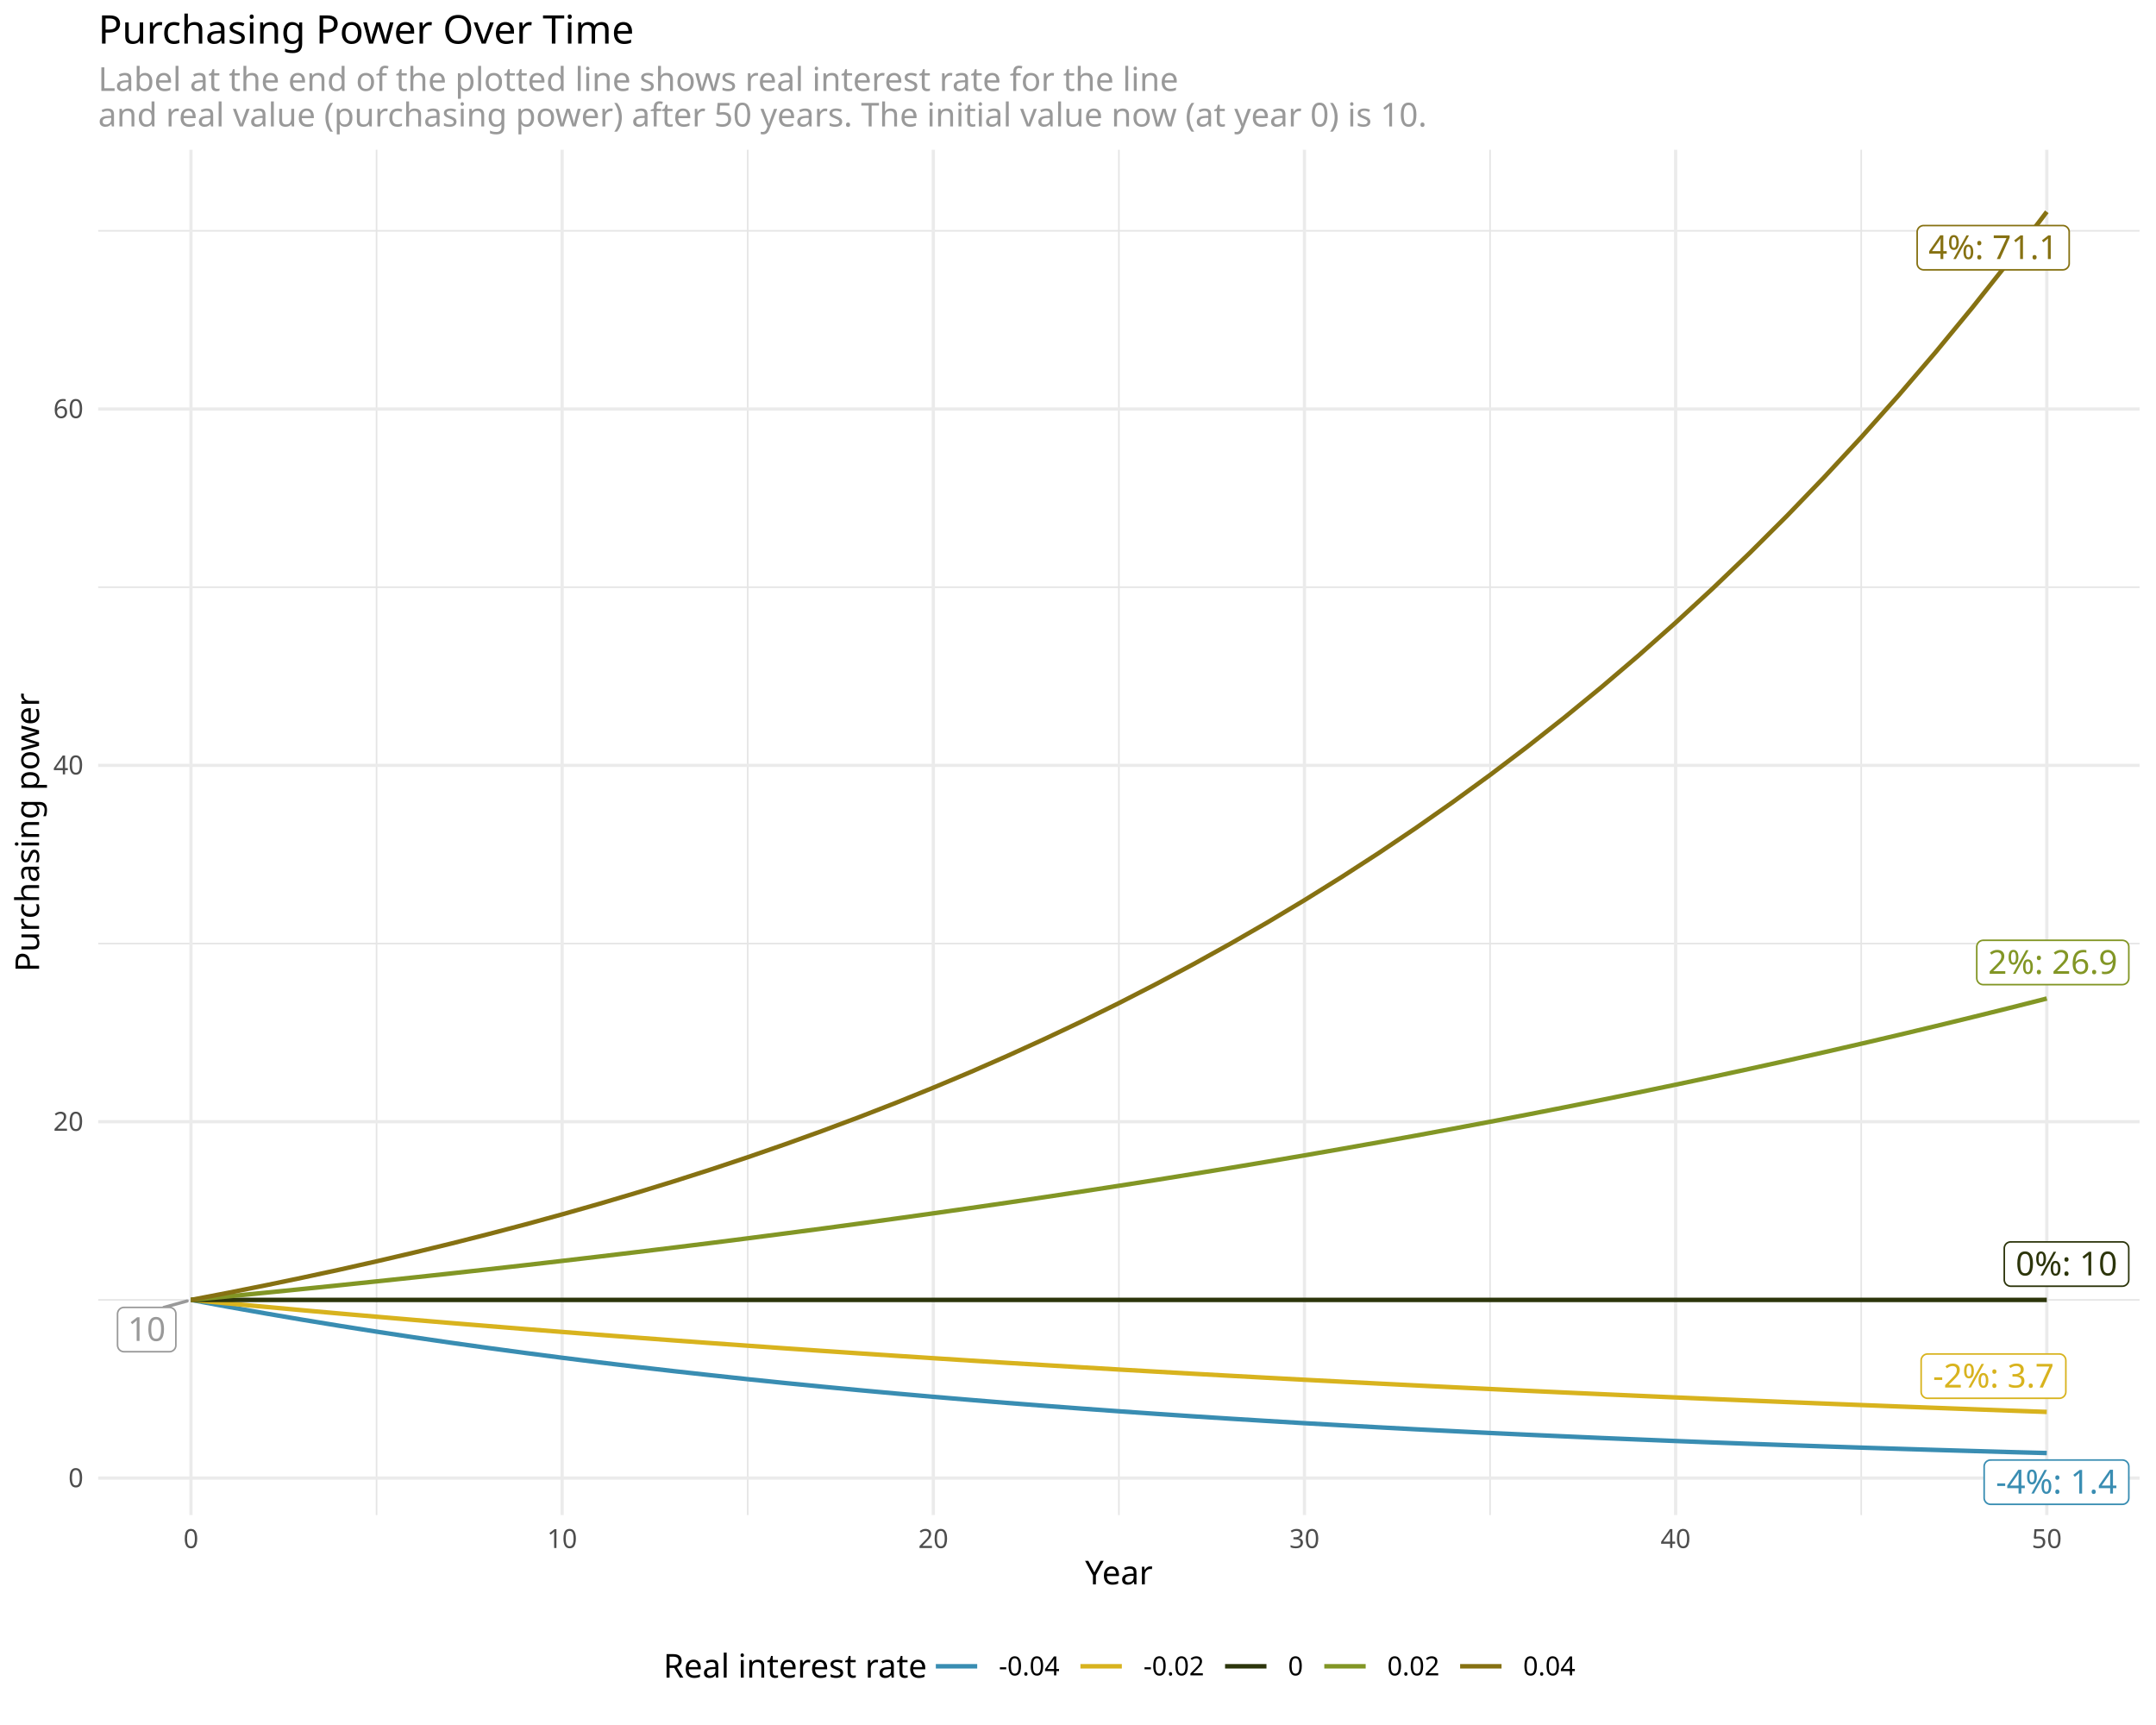
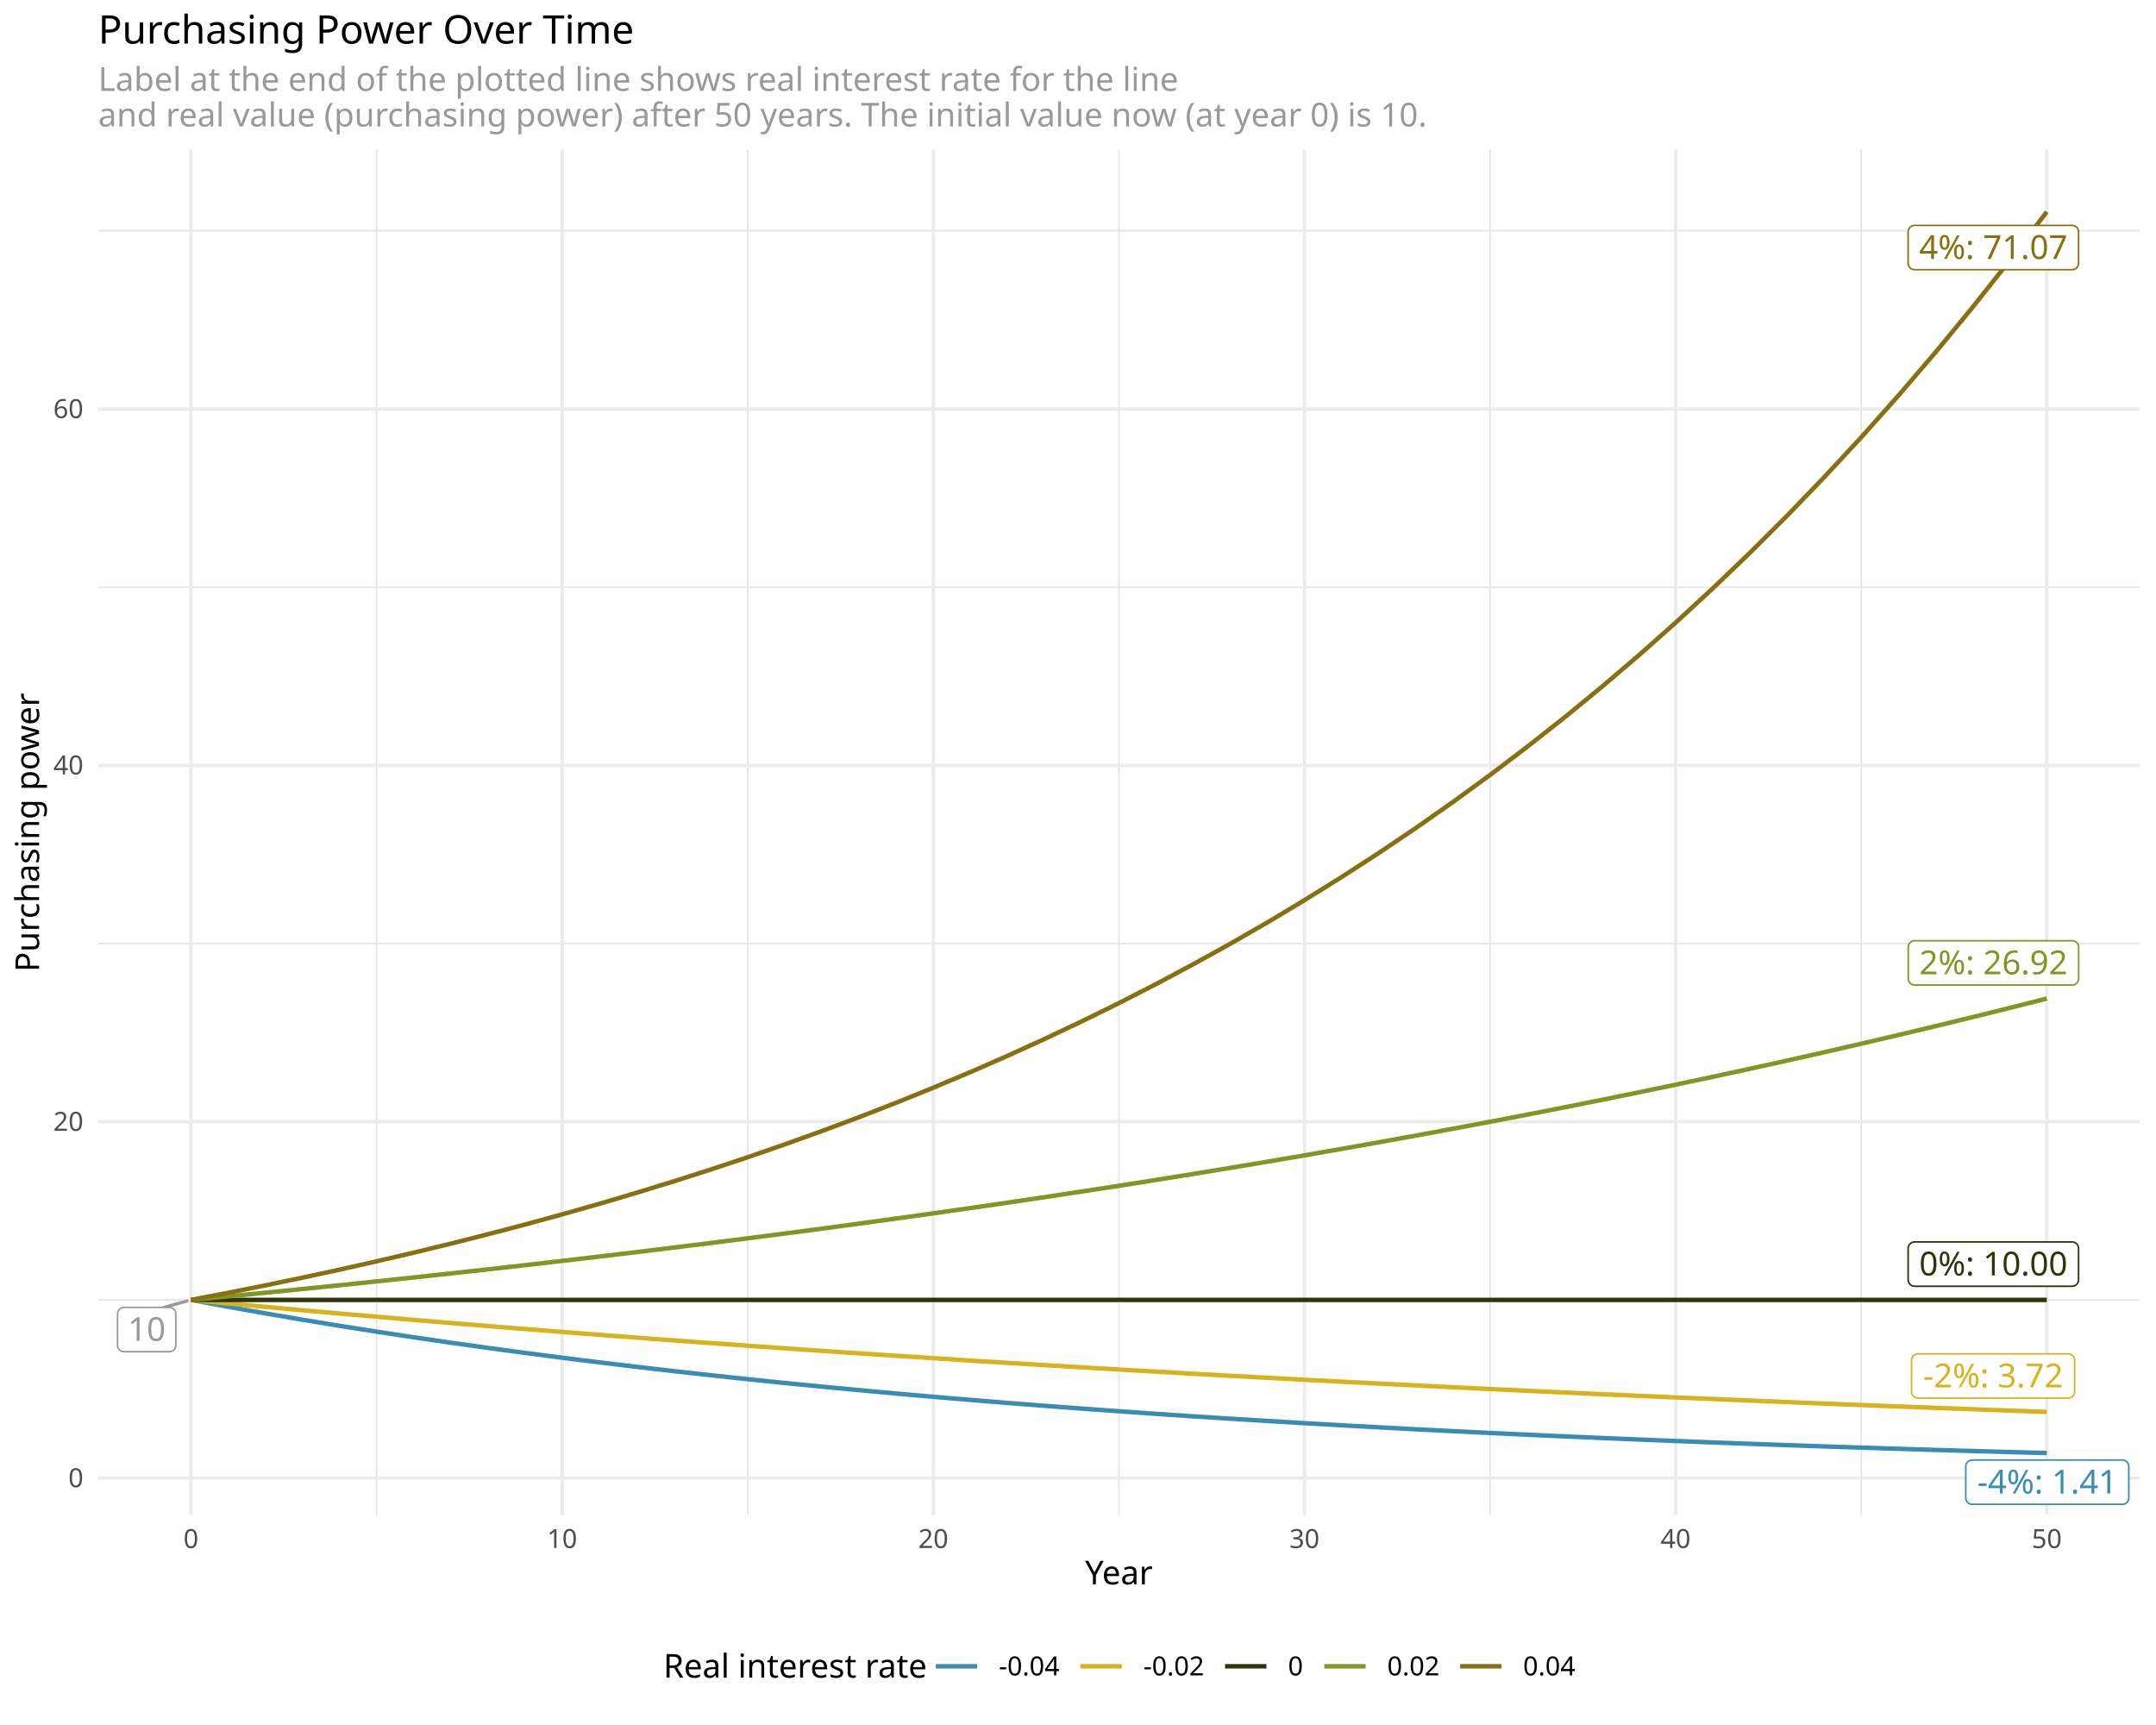
<svg xmlns="http://www.w3.org/2000/svg" class="svglite" data-engine-version="2.0" width="720.00pt" height="576.00pt" viewBox="0 0 720.00 576.00">
  <defs>
    <style type="text/css">
    .svglite line, .svglite polyline, .svglite polygon, .svglite path, .svglite rect, .svglite circle {
      fill: none;
      stroke: #000000;
      stroke-linecap: round;
      stroke-linejoin: round;
      stroke-miterlimit: 10.00;
    }
  </style>
  </defs>
  <rect width="100%" height="100%" style="stroke: none; fill: #FFFFFF;" />
  <defs>
    <clipPath id="cpMC4wMHw3MjAuMDB8MC4wMHw1NzYuMDA=">
      <rect x="0.00" y="0.00" width="720.00" height="576.00" />
    </clipPath>
  </defs>
  <g clip-path="url(#cpMC4wMHw3MjAuMDB8MC4wMHw1NzYuMDA=)">
</g>
  <defs>
    <clipPath id="cpMzIuNzl8NzE0LjUyfDUwLjAwfDUwNS45MQ==">
      <rect x="32.79" y="50.00" width="681.73" height="455.92" />
    </clipPath>
  </defs>
  <g clip-path="url(#cpMzIuNzl8NzE0LjUyfDUwLjAwfDUwNS45MQ==)">
    <polyline points="32.79,434.06 714.52,434.06 " style="stroke-width: 0.53; stroke: #E5E5E5; stroke-linecap: butt;" />
    <polyline points="32.79,315.07 714.52,315.07 " style="stroke-width: 0.53; stroke: #E5E5E5; stroke-linecap: butt;" />
    <polyline points="32.79,196.07 714.52,196.07 " style="stroke-width: 0.53; stroke: #E5E5E5; stroke-linecap: butt;" />
    <polyline points="32.79,77.07 714.52,77.07 " style="stroke-width: 0.53; stroke: #E5E5E5; stroke-linecap: butt;" />
    <polyline points="125.76,505.91 125.76,50.00 " style="stroke-width: 0.53; stroke: #E5E5E5; stroke-linecap: butt;" />
    <polyline points="249.71,505.91 249.71,50.00 " style="stroke-width: 0.53; stroke: #E5E5E5; stroke-linecap: butt;" />
    <polyline points="373.66,505.91 373.66,50.00 " style="stroke-width: 0.53; stroke: #E5E5E5; stroke-linecap: butt;" />
    <polyline points="497.61,505.91 497.61,50.00 " style="stroke-width: 0.53; stroke: #E5E5E5; stroke-linecap: butt;" />
    <polyline points="621.56,505.91 621.56,50.00 " style="stroke-width: 0.53; stroke: #E5E5E5; stroke-linecap: butt;" />
    <polyline points="32.79,493.56 714.52,493.56 " style="stroke-width: 1.07; stroke: #EBEBEB; stroke-linecap: butt;" />
    <polyline points="32.79,374.56 714.52,374.56 " style="stroke-width: 1.07; stroke: #EBEBEB; stroke-linecap: butt;" />
    <polyline points="32.79,255.57 714.52,255.57 " style="stroke-width: 1.07; stroke: #EBEBEB; stroke-linecap: butt;" />
    <polyline points="32.79,136.57 714.52,136.57 " style="stroke-width: 1.07; stroke: #EBEBEB; stroke-linecap: butt;" />
    <polyline points="63.78,505.91 63.78,50.00 " style="stroke-width: 1.07; stroke: #EBEBEB; stroke-linecap: butt;" />
    <polyline points="187.73,505.91 187.73,50.00 " style="stroke-width: 1.07; stroke: #EBEBEB; stroke-linecap: butt;" />
    <polyline points="311.68,505.91 311.68,50.00 " style="stroke-width: 1.07; stroke: #EBEBEB; stroke-linecap: butt;" />
    <polyline points="435.63,505.91 435.63,50.00 " style="stroke-width: 1.07; stroke: #EBEBEB; stroke-linecap: butt;" />
    <polyline points="559.58,505.91 559.58,50.00 " style="stroke-width: 1.07; stroke: #EBEBEB; stroke-linecap: butt;" />
    <polyline points="683.53,505.91 683.53,50.00 " style="stroke-width: 1.07; stroke: #EBEBEB; stroke-linecap: butt;" />
    <polyline points="63.78,434.06 76.18,436.35 88.57,438.55 100.97,440.67 113.36,442.70 125.76,444.66 138.15,446.54 150.55,448.35 162.94,450.09 175.34,451.76 187.73,453.37 200.13,454.91 212.52,456.40 224.92,457.83 237.31,459.20 249.71,460.53 262.10,461.80 274.50,463.02 286.89,464.19 299.29,465.32 311.68,466.41 324.08,467.45 336.47,468.46 348.87,469.42 361.26,470.35 373.66,471.24 386.05,472.10 398.45,472.93 410.84,473.72 423.24,474.48 435.63,475.22 448.03,475.92 460.42,476.60 472.82,477.26 485.21,477.88 497.61,478.49 510.00,479.07 522.40,479.62 534.79,480.16 547.19,480.67 559.58,481.17 571.98,481.65 584.37,482.11 596.77,482.55 609.16,482.97 621.56,483.38 633.95,483.77 646.35,484.15 658.74,484.51 671.14,484.86 683.53,485.19 " style="stroke-width: 1.49; stroke: #398DB2; stroke-linecap: butt;" />
    <polyline points="63.78,434.06 76.18,435.23 88.57,436.37 100.97,437.50 113.36,438.60 125.76,439.67 138.15,440.73 150.55,441.77 162.94,442.78 175.34,443.78 187.73,444.75 200.13,445.71 212.52,446.65 224.92,447.57 237.31,448.47 249.71,449.35 262.10,450.22 274.50,451.07 286.89,451.90 299.29,452.72 311.68,453.52 324.08,454.31 336.47,455.08 348.87,455.83 361.26,456.57 373.66,457.30 386.05,458.01 398.45,458.71 410.84,459.39 423.24,460.06 435.63,460.72 448.03,461.36 460.42,461.99 472.82,462.61 485.21,463.22 497.61,463.81 510.00,464.40 522.40,464.97 534.79,465.53 547.19,466.08 559.58,466.62 571.98,467.15 584.37,467.66 596.77,468.17 609.16,468.67 621.56,469.16 633.95,469.64 646.35,470.10 658.74,470.56 671.14,471.02 683.53,471.46 " style="stroke-width: 1.49; stroke: #D8B31E; stroke-linecap: butt;" />
    <polyline points="63.78,434.06 76.18,434.06 88.57,434.06 100.97,434.06 113.36,434.06 125.76,434.06 138.15,434.06 150.55,434.06 162.94,434.06 175.34,434.06 187.73,434.06 200.13,434.06 212.52,434.06 224.92,434.06 237.31,434.06 249.71,434.06 262.10,434.06 274.50,434.06 286.89,434.06 299.29,434.06 311.68,434.06 324.08,434.06 336.47,434.06 348.87,434.06 361.26,434.06 373.66,434.06 386.05,434.06 398.45,434.06 410.84,434.06 423.24,434.06 435.63,434.06 448.03,434.06 460.42,434.06 472.82,434.06 485.21,434.06 497.61,434.06 510.00,434.06 522.40,434.06 534.79,434.06 547.19,434.06 559.58,434.06 571.98,434.06 584.37,434.06 596.77,434.06 609.16,434.06 621.56,434.06 633.95,434.06 646.35,434.06 658.74,434.06 671.14,434.06 683.53,434.06 " style="stroke-width: 1.49; stroke: #2C350B; stroke-linecap: butt;" />
    <polyline points="63.78,434.06 76.18,432.87 88.57,431.66 100.97,430.42 113.36,429.16 125.76,427.87 138.15,426.56 150.55,425.22 162.94,423.85 175.34,422.46 187.73,421.03 200.13,419.58 212.52,418.10 224.92,416.59 237.31,415.06 249.71,413.49 262.10,411.88 274.50,410.25 286.89,408.58 299.29,406.88 311.68,405.15 324.08,403.38 336.47,401.58 348.87,399.74 361.26,397.86 373.66,395.95 386.05,394.00 398.45,392.00 410.84,389.97 423.24,387.90 435.63,385.79 448.03,383.63 460.42,381.43 472.82,379.19 485.21,376.90 497.61,374.57 510.00,372.19 522.40,369.76 534.79,367.29 547.19,364.76 559.58,362.19 571.98,359.56 584.37,356.88 596.77,354.15 609.16,351.36 621.56,348.51 633.95,345.61 646.35,342.65 658.74,339.63 671.14,336.56 683.53,333.42 " style="stroke-width: 1.49; stroke: #829625; stroke-linecap: butt;" />
    <polyline points="63.78,434.06 76.18,431.68 88.57,429.21 100.97,426.63 113.36,423.96 125.76,421.17 138.15,418.28 150.55,415.27 162.94,412.13 175.34,408.88 187.73,405.49 200.13,401.97 212.52,398.30 224.92,394.49 237.31,390.53 249.71,386.41 262.10,382.12 274.50,377.66 286.89,373.03 299.29,368.21 311.68,363.19 324.08,357.98 336.47,352.55 348.87,346.91 361.26,341.05 373.66,334.95 386.05,328.60 398.45,322.00 410.84,315.14 423.24,308.01 435.63,300.58 448.03,292.86 460.42,284.84 472.82,276.49 485.21,267.80 497.61,258.77 510.00,249.38 522.40,239.61 534.79,229.46 547.19,218.89 559.58,207.91 571.98,196.48 584.37,184.60 596.77,172.24 609.16,159.38 621.56,146.02 633.95,132.12 646.35,117.66 658.74,102.62 671.14,86.98 683.53,70.72 " style="stroke-width: 1.49; stroke: #867112; stroke-linecap: butt;" />
-     <polygon points="642.40,90.10 688.85,90.10 688.77,90.10 689.11,90.09 689.46,90.02 689.78,89.90 690.08,89.72 690.35,89.50 690.58,89.24 690.77,88.95 690.90,88.63 690.99,88.29 691.01,87.94 691.01,87.94 691.01,77.47 691.01,77.47 690.99,77.12 690.90,76.78 690.77,76.46 690.58,76.17 690.35,75.91 690.08,75.69 689.78,75.51 689.46,75.39 689.11,75.32 688.85,75.31 642.40,75.31 642.66,75.32 642.31,75.31 641.96,75.35 641.63,75.45 641.32,75.60 641.03,75.79 640.78,76.03 640.57,76.31 640.41,76.62 640.30,76.95 640.24,77.29 640.24,77.47 640.24,87.94 640.24,87.77 640.24,88.12 640.30,88.46 640.41,88.79 640.57,89.10 640.78,89.38 641.03,89.62 641.32,89.81 641.63,89.96 641.96,90.06 642.31,90.10 " style="stroke-width: 0.53; stroke: #867112; fill: #FFFFFF;" />
-     <text x="665.63" y="86.50" text-anchor="middle" style="font-size: 11.04px; fill: #867112; font-family: sans;" textLength="43.58px" lengthAdjust="spacingAndGlyphs">4%: 71.1</text>
-     <polygon points="662.30,328.78 708.76,328.78 708.67,328.78 709.02,328.76 709.36,328.69 709.69,328.57 709.99,328.40 710.26,328.18 710.49,327.92 710.67,327.62 710.81,327.30 710.89,326.97 710.92,326.62 710.92,326.62 710.92,316.14 710.92,316.14 710.89,315.80 710.81,315.46 710.67,315.14 710.49,314.84 710.26,314.58 709.99,314.36 709.69,314.19 709.36,314.07 709.02,314.00 708.76,313.98 662.30,313.98 662.56,314.00 662.22,313.98 661.87,314.03 661.54,314.12 661.22,314.27 660.94,314.47 660.69,314.71 660.48,314.99 660.32,315.29 660.21,315.62 660.15,315.97 660.14,316.14 660.14,326.62 660.15,326.45 660.15,326.79 660.21,327.14 660.32,327.47 660.48,327.77 660.69,328.05 660.94,328.29 661.22,328.49 661.54,328.64 661.87,328.74 662.22,328.78 " style="stroke-width: 0.53; stroke: #829625; fill: #FFFFFF;" />
-     <text x="685.53" y="325.18" text-anchor="middle" style="font-size: 11.04px; fill: #829625; font-family: sans;" textLength="43.58px" lengthAdjust="spacingAndGlyphs">2%: 26.9</text>
-     <polygon points="671.49,429.48 708.74,429.48 708.65,429.48 709.00,429.47 709.34,429.40 709.66,429.27 709.96,429.10 710.23,428.88 710.46,428.62 710.65,428.33 710.79,428.01 710.87,427.67 710.90,427.32 710.90,427.32 710.90,416.85 710.90,416.85 710.87,416.50 710.79,416.16 710.65,415.84 710.46,415.55 710.23,415.29 709.96,415.07 709.66,414.89 709.34,414.77 709.00,414.70 708.74,414.69 671.49,414.69 671.75,414.70 671.40,414.69 671.05,414.73 670.72,414.83 670.41,414.97 670.12,415.17 669.87,415.41 669.66,415.69 669.50,416.00 669.39,416.33 669.33,416.67 669.33,416.85 669.33,427.32 669.33,427.15 669.33,427.50 669.39,427.84 669.50,428.17 669.66,428.48 669.87,428.76 670.12,429.00 670.41,429.19 670.72,429.34 671.05,429.44 671.40,429.48 " style="stroke-width: 0.53; stroke: #2C350B; fill: #FFFFFF;" />
-     <text x="690.11" y="425.88" text-anchor="middle" style="font-size: 11.04px; fill: #2C350B; font-family: sans;" textLength="34.37px" lengthAdjust="spacingAndGlyphs">0%: 10</text>
-     <polygon points="643.73,466.91 687.73,466.91 687.64,466.91 687.99,466.89 688.33,466.82 688.65,466.70 688.95,466.53 689.22,466.31 689.45,466.05 689.64,465.75 689.77,465.43 689.86,465.10 689.89,464.75 689.89,464.75 689.89,454.27 689.89,454.27 689.86,453.93 689.77,453.59 689.64,453.27 689.45,452.97 689.22,452.71 688.95,452.49 688.65,452.32 688.33,452.20 687.99,452.13 687.73,452.11 643.73,452.11 643.99,452.13 643.64,452.11 643.30,452.16 642.97,452.25 642.65,452.40 642.37,452.60 642.11,452.84 641.91,453.12 641.74,453.43 641.63,453.76 641.58,454.10 641.57,454.27 641.57,464.75 641.58,464.58 641.58,464.92 641.63,465.27 641.74,465.60 641.91,465.90 642.11,466.18 642.37,466.42 642.65,466.62 642.97,466.77 643.30,466.87 643.64,466.91 " style="stroke-width: 0.53; stroke: #D8B31E; fill: #FFFFFF;" />
-     <text x="665.73" y="463.31" text-anchor="middle" style="font-size: 11.04px; fill: #D8B31E; font-family: sans;" textLength="41.11px" lengthAdjust="spacingAndGlyphs">-2%: 3.7</text>
-     <polygon points="664.77,502.31 708.76,502.31 708.67,502.31 709.02,502.30 709.36,502.23 709.69,502.11 709.99,501.93 710.26,501.71 710.49,501.45 710.67,501.16 710.81,500.84 710.89,500.50 710.92,500.15 710.92,500.15 710.92,489.68 710.92,489.68 710.89,489.33 710.81,488.99 710.67,488.67 710.49,488.38 710.26,488.12 709.99,487.90 709.69,487.73 709.36,487.60 709.02,487.53 708.76,487.52 664.77,487.52 665.03,487.53 664.68,487.52 664.33,487.56 664.00,487.66 663.69,487.81 663.40,488.00 663.15,488.24 662.94,488.52 662.78,488.83 662.67,489.16 662.61,489.50 662.61,489.68 662.61,500.15 662.61,499.98 662.61,500.33 662.67,500.67 662.78,501.00 662.94,501.31 663.15,501.59 663.40,501.83 663.69,502.03 664.00,502.17 664.33,502.27 664.68,502.31 " style="stroke-width: 0.53; stroke: #398DB2; fill: #FFFFFF;" />
-     <text x="686.76" y="498.71" text-anchor="middle" style="font-size: 11.04px; fill: #398DB2; font-family: sans;" textLength="41.11px" lengthAdjust="spacingAndGlyphs">-4%: 1.4</text>
+     <polygon points="639.38,90.06 691.98,90.06 691.89,90.06 692.24,90.05 692.58,89.98 692.91,89.86 693.21,89.68 693.48,89.46 693.71,89.20 693.89,88.91 694.03,88.59 694.11,88.25 694.14,87.90 694.14,87.90 694.14,77.43 694.14,77.43 694.11,77.08 694.03,76.74 693.89,76.42 693.71,76.13 693.48,75.87 693.21,75.65 692.91,75.47 692.58,75.35 692.24,75.28 691.98,75.27 639.38,75.27 639.64,75.28 639.30,75.27 638.95,75.31 638.62,75.41 638.30,75.56 638.02,75.75 637.77,75.99 637.56,76.27 637.40,76.58 637.29,76.91 637.23,77.25 637.22,77.43 637.22,87.90 637.23,87.73 637.23,88.08 637.29,88.42 637.40,88.75 637.56,89.06 637.77,89.34 638.02,89.58 638.30,89.77 638.62,89.92 638.95,90.02 639.30,90.06 " style="stroke-width: 0.53; stroke: #867112; fill: #FFFFFF;" />
+     <text x="665.68" y="86.46" text-anchor="middle" style="font-size: 11.04px; fill: #867112; font-family: sans;" textLength="49.72px" lengthAdjust="spacingAndGlyphs">4%: 71.07</text>
+     <polygon points="639.42,328.92 692.01,328.92 691.93,328.91 692.27,328.90 692.61,328.83 692.94,328.71 693.24,328.53 693.51,328.31 693.74,328.05 693.93,327.76 694.06,327.44 694.15,327.10 694.17,326.76 694.17,326.76 694.17,316.28 694.17,316.28 694.15,315.93 694.06,315.59 693.93,315.27 693.74,314.98 693.51,314.72 693.24,314.50 692.94,314.33 692.61,314.20 692.27,314.13 692.01,314.12 639.42,314.12 639.68,314.13 639.33,314.12 638.98,314.16 638.65,314.26 638.34,314.41 638.05,314.60 637.80,314.85 637.59,315.12 637.43,315.43 637.32,315.76 637.26,316.10 637.26,316.28 637.26,326.76 637.26,326.58 637.26,326.93 637.32,327.27 637.43,327.60 637.59,327.91 637.80,328.19 638.05,328.43 638.34,328.63 638.65,328.78 638.98,328.87 639.33,328.91 " style="stroke-width: 0.53; stroke: #829625; fill: #FFFFFF;" />
+     <text x="665.71" y="325.32" text-anchor="middle" style="font-size: 11.04px; fill: #829625; font-family: sans;" textLength="49.72px" lengthAdjust="spacingAndGlyphs">2%: 26.92</text>
+     <polygon points="639.38,429.50 691.98,429.50 691.89,429.49 692.24,429.48 692.58,429.41 692.91,429.29 693.21,429.11 693.48,428.89 693.71,428.63 693.89,428.34 694.03,428.02 694.11,427.68 694.14,427.34 694.14,427.34 694.14,416.86 694.14,416.86 694.11,416.51 694.03,416.17 693.89,415.85 693.71,415.56 693.48,415.30 693.21,415.08 692.91,414.91 692.58,414.78 692.24,414.71 691.98,414.70 639.38,414.70 639.64,414.71 639.30,414.70 638.95,414.74 638.62,414.84 638.30,414.99 638.02,415.19 637.77,415.43 637.56,415.70 637.40,416.01 637.28,416.34 637.23,416.68 637.22,416.86 637.22,427.34 637.23,427.16 637.23,427.51 637.28,427.85 637.40,428.18 637.56,428.49 637.77,428.77 638.02,429.01 638.30,429.21 638.62,429.36 638.95,429.45 639.30,429.49 " style="stroke-width: 0.53; stroke: #2C350B; fill: #FFFFFF;" />
+     <text x="665.68" y="425.90" text-anchor="middle" style="font-size: 11.04px; fill: #2C350B; font-family: sans;" textLength="49.72px" lengthAdjust="spacingAndGlyphs">0%: 10.00</text>
+     <polygon points="640.54,466.86 690.67,466.86 690.58,466.86 690.93,466.84 691.27,466.77 691.60,466.65 691.90,466.48 692.17,466.26 692.40,466.00 692.58,465.70 692.72,465.38 692.80,465.04 692.83,464.70 692.83,464.70 692.83,454.22 692.83,454.22 692.80,453.87 692.72,453.54 692.58,453.22 692.40,452.92 692.17,452.66 691.90,452.44 691.60,452.27 691.27,452.15 690.93,452.08 690.67,452.06 640.54,452.06 640.80,452.08 640.45,452.06 640.10,452.10 639.77,452.20 639.46,452.35 639.17,452.55 638.92,452.79 638.71,453.07 638.55,453.37 638.44,453.70 638.38,454.05 638.38,454.22 638.38,464.70 638.38,464.52 638.38,464.87 638.44,465.22 638.55,465.54 638.71,465.85 638.92,466.13 639.17,466.37 639.46,466.57 639.77,466.72 640.10,466.81 640.45,466.86 " style="stroke-width: 0.53; stroke: #D8B31E; fill: #FFFFFF;" />
+     <text x="665.60" y="463.26" text-anchor="middle" style="font-size: 11.04px; fill: #D8B31E; font-family: sans;" textLength="47.25px" lengthAdjust="spacingAndGlyphs">-2%: 3.72</text>
+     <polygon points="658.63,502.31 708.76,502.31 708.67,502.31 709.02,502.30 709.36,502.23 709.69,502.11 709.99,501.93 710.26,501.71 710.49,501.45 710.67,501.16 710.81,500.84 710.89,500.50 710.92,500.15 710.92,500.15 710.92,489.68 710.92,489.68 710.89,489.33 710.81,488.99 710.67,488.67 710.49,488.38 710.26,488.12 709.99,487.90 709.69,487.73 709.36,487.60 709.02,487.53 708.76,487.52 658.63,487.52 658.89,487.53 658.54,487.52 658.19,487.56 657.86,487.66 657.55,487.81 657.26,488.00 657.01,488.24 656.80,488.52 656.64,488.83 656.53,489.16 656.47,489.50 656.47,489.68 656.47,500.15 656.47,499.98 656.47,500.33 656.53,500.67 656.64,501.00 656.80,501.31 657.01,501.59 657.26,501.83 657.55,502.03 657.86,502.17 658.19,502.27 658.54,502.31 " style="stroke-width: 0.53; stroke: #398DB2; fill: #FFFFFF;" />
+     <text x="683.69" y="498.71" text-anchor="middle" style="font-size: 11.04px; fill: #398DB2; font-family: sans;" textLength="47.25px" lengthAdjust="spacingAndGlyphs">-4%: 1.41</text>
    <line x1="54.73" y1="436.56" x2="62.49" y2="434.42" style="stroke-width: 1.07; stroke: #999999;" />
    <polygon points="41.41,451.35 56.57,451.35 56.49,451.35 56.84,451.34 57.18,451.27 57.50,451.15 57.80,450.97 58.07,450.75 58.30,450.49 58.49,450.20 58.62,449.88 58.71,449.54 58.73,449.19 58.73,449.19 58.73,438.72 58.73,438.72 58.71,438.37 58.62,438.03 58.49,437.71 58.30,437.42 58.07,437.16 57.80,436.94 57.50,436.77 57.18,436.64 56.84,436.57 56.57,436.56 41.41,436.56 41.67,436.57 41.33,436.56 40.98,436.60 40.65,436.70 40.33,436.85 40.05,437.04 39.80,437.28 39.59,437.56 39.43,437.87 39.32,438.20 39.26,438.54 39.25,438.72 39.25,449.19 39.26,449.02 39.26,449.37 39.32,449.71 39.43,450.04 39.59,450.35 39.80,450.63 40.05,450.87 40.33,451.06 40.65,451.21 40.98,451.31 41.33,451.35 " style="stroke-width: 0.53; stroke: #999999; fill: #FFFFFF;" />
    <text x="48.99" y="447.75" text-anchor="middle" style="font-size: 11.04px; fill: #999999; font-family: sans;" textLength="12.28px" lengthAdjust="spacingAndGlyphs">10</text>
  </g>
  <g clip-path="url(#cpMC4wMHw3MjAuMDB8MC4wMHw1NzYuMDA=)">
    <text x="27.86" y="496.59" text-anchor="end" style="font-size: 8.80px; fill: #4D4D4D; font-family: sans;" textLength="4.89px" lengthAdjust="spacingAndGlyphs">0</text>
    <text x="27.86" y="377.59" text-anchor="end" style="font-size: 8.80px; fill: #4D4D4D; font-family: sans;" textLength="9.79px" lengthAdjust="spacingAndGlyphs">20</text>
    <text x="27.86" y="258.59" text-anchor="end" style="font-size: 8.80px; fill: #4D4D4D; font-family: sans;" textLength="9.79px" lengthAdjust="spacingAndGlyphs">40</text>
    <text x="27.86" y="139.60" text-anchor="end" style="font-size: 8.80px; fill: #4D4D4D; font-family: sans;" textLength="9.79px" lengthAdjust="spacingAndGlyphs">60</text>
    <text x="63.78" y="516.90" text-anchor="middle" style="font-size: 8.80px; fill: #4D4D4D; font-family: sans;" textLength="4.89px" lengthAdjust="spacingAndGlyphs">0</text>
    <text x="187.73" y="516.90" text-anchor="middle" style="font-size: 8.80px; fill: #4D4D4D; font-family: sans;" textLength="9.79px" lengthAdjust="spacingAndGlyphs">10</text>
    <text x="311.68" y="516.90" text-anchor="middle" style="font-size: 8.80px; fill: #4D4D4D; font-family: sans;" textLength="9.79px" lengthAdjust="spacingAndGlyphs">20</text>
    <text x="435.63" y="516.90" text-anchor="middle" style="font-size: 8.80px; fill: #4D4D4D; font-family: sans;" textLength="9.79px" lengthAdjust="spacingAndGlyphs">30</text>
    <text x="559.58" y="516.90" text-anchor="middle" style="font-size: 8.80px; fill: #4D4D4D; font-family: sans;" textLength="9.79px" lengthAdjust="spacingAndGlyphs">40</text>
    <text x="683.53" y="516.90" text-anchor="middle" style="font-size: 8.80px; fill: #4D4D4D; font-family: sans;" textLength="9.79px" lengthAdjust="spacingAndGlyphs">50</text>
    <text x="373.66" y="529.04" text-anchor="middle" style="font-size: 11.00px; font-family: sans;" textLength="23.24px" lengthAdjust="spacingAndGlyphs">Year</text>
    <text transform="translate(13.05,277.96) rotate(-90)" text-anchor="middle" style="font-size: 11.00px; font-family: sans;" textLength="88.06px" lengthAdjust="spacingAndGlyphs">Purchasing power</text>
    <text x="221.54" y="560.19" style="font-size: 11.00px; font-family: sans;" textLength="83.77px" lengthAdjust="spacingAndGlyphs">Real interest rate</text>
    <line x1="312.52" y1="556.40" x2="326.34" y2="556.40" style="stroke-width: 1.49; stroke: #398DB2; stroke-linecap: butt;" />
    <line x1="360.81" y1="556.40" x2="374.64" y2="556.40" style="stroke-width: 1.49; stroke: #D8B31E; stroke-linecap: butt;" />
    <line x1="409.11" y1="556.40" x2="422.94" y2="556.40" style="stroke-width: 1.49; stroke: #2C350B; stroke-linecap: butt;" />
    <line x1="442.25" y1="556.40" x2="456.07" y2="556.40" style="stroke-width: 1.49; stroke: #829625; stroke-linecap: butt;" />
    <line x1="487.61" y1="556.40" x2="501.44" y2="556.40" style="stroke-width: 1.49; stroke: #867112; stroke-linecap: butt;" />
    <text x="333.55" y="559.43" style="font-size: 8.80px; font-family: sans;" textLength="20.06px" lengthAdjust="spacingAndGlyphs">-0.04</text>
    <text x="381.85" y="559.43" style="font-size: 8.80px; font-family: sans;" textLength="20.06px" lengthAdjust="spacingAndGlyphs">-0.02</text>
    <text x="430.14" y="559.43" style="font-size: 8.80px; font-family: sans;" textLength="4.89px" lengthAdjust="spacingAndGlyphs">0</text>
    <text x="463.28" y="559.43" style="font-size: 8.80px; font-family: sans;" textLength="17.13px" lengthAdjust="spacingAndGlyphs">0.02</text>
    <text x="508.64" y="559.43" style="font-size: 8.80px; font-family: sans;" textLength="17.13px" lengthAdjust="spacingAndGlyphs">0.04</text>
    <text x="32.79" y="30.35" style="font-size: 11.00px; fill: #999999; font-family: sans;" textLength="336.94px" lengthAdjust="spacingAndGlyphs">Label at the end of the plotted line shows real interest rate for the line</text>
    <text x="32.79" y="42.23" style="font-size: 11.00px; fill: #999999; font-family: sans;" textLength="424.97px" lengthAdjust="spacingAndGlyphs">and real value (purchasing power) after 50 years. The initial value now (at year 0) is 10.</text>
    <text x="32.79" y="14.56" style="font-size: 13.20px; font-family: sans;" textLength="172.43px" lengthAdjust="spacingAndGlyphs">Purchasing Power Over Time</text>
  </g>
</svg>
